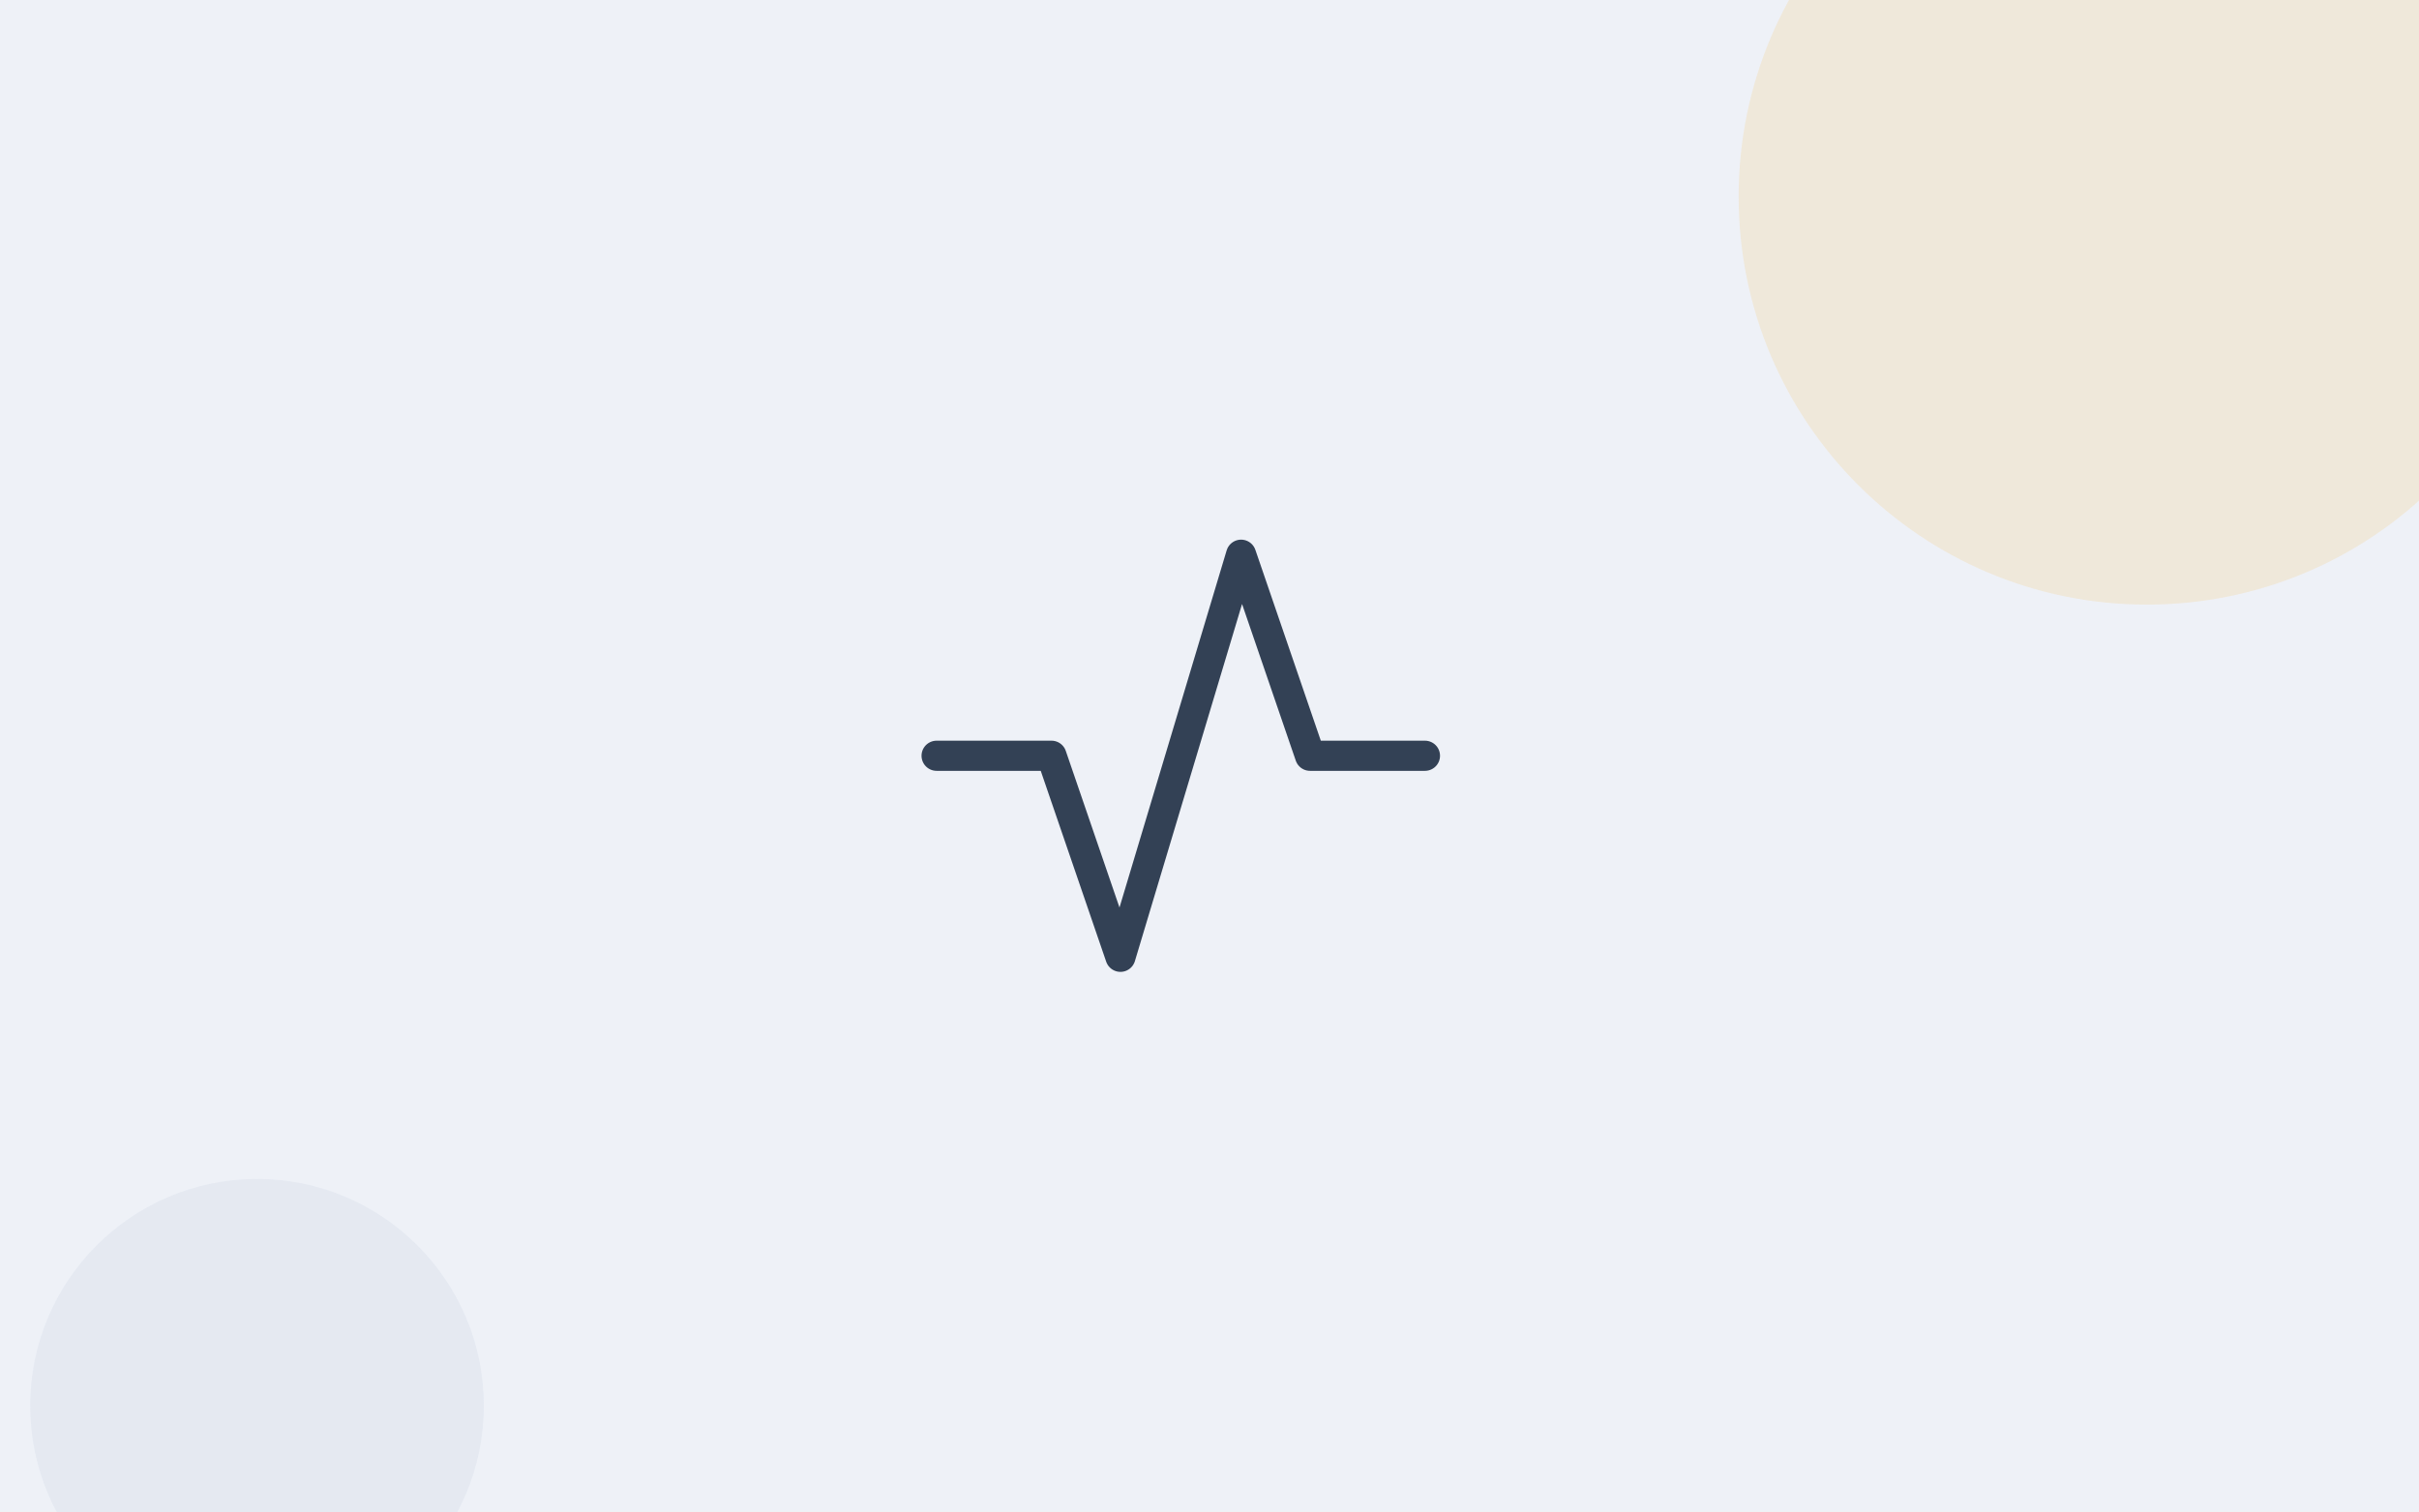
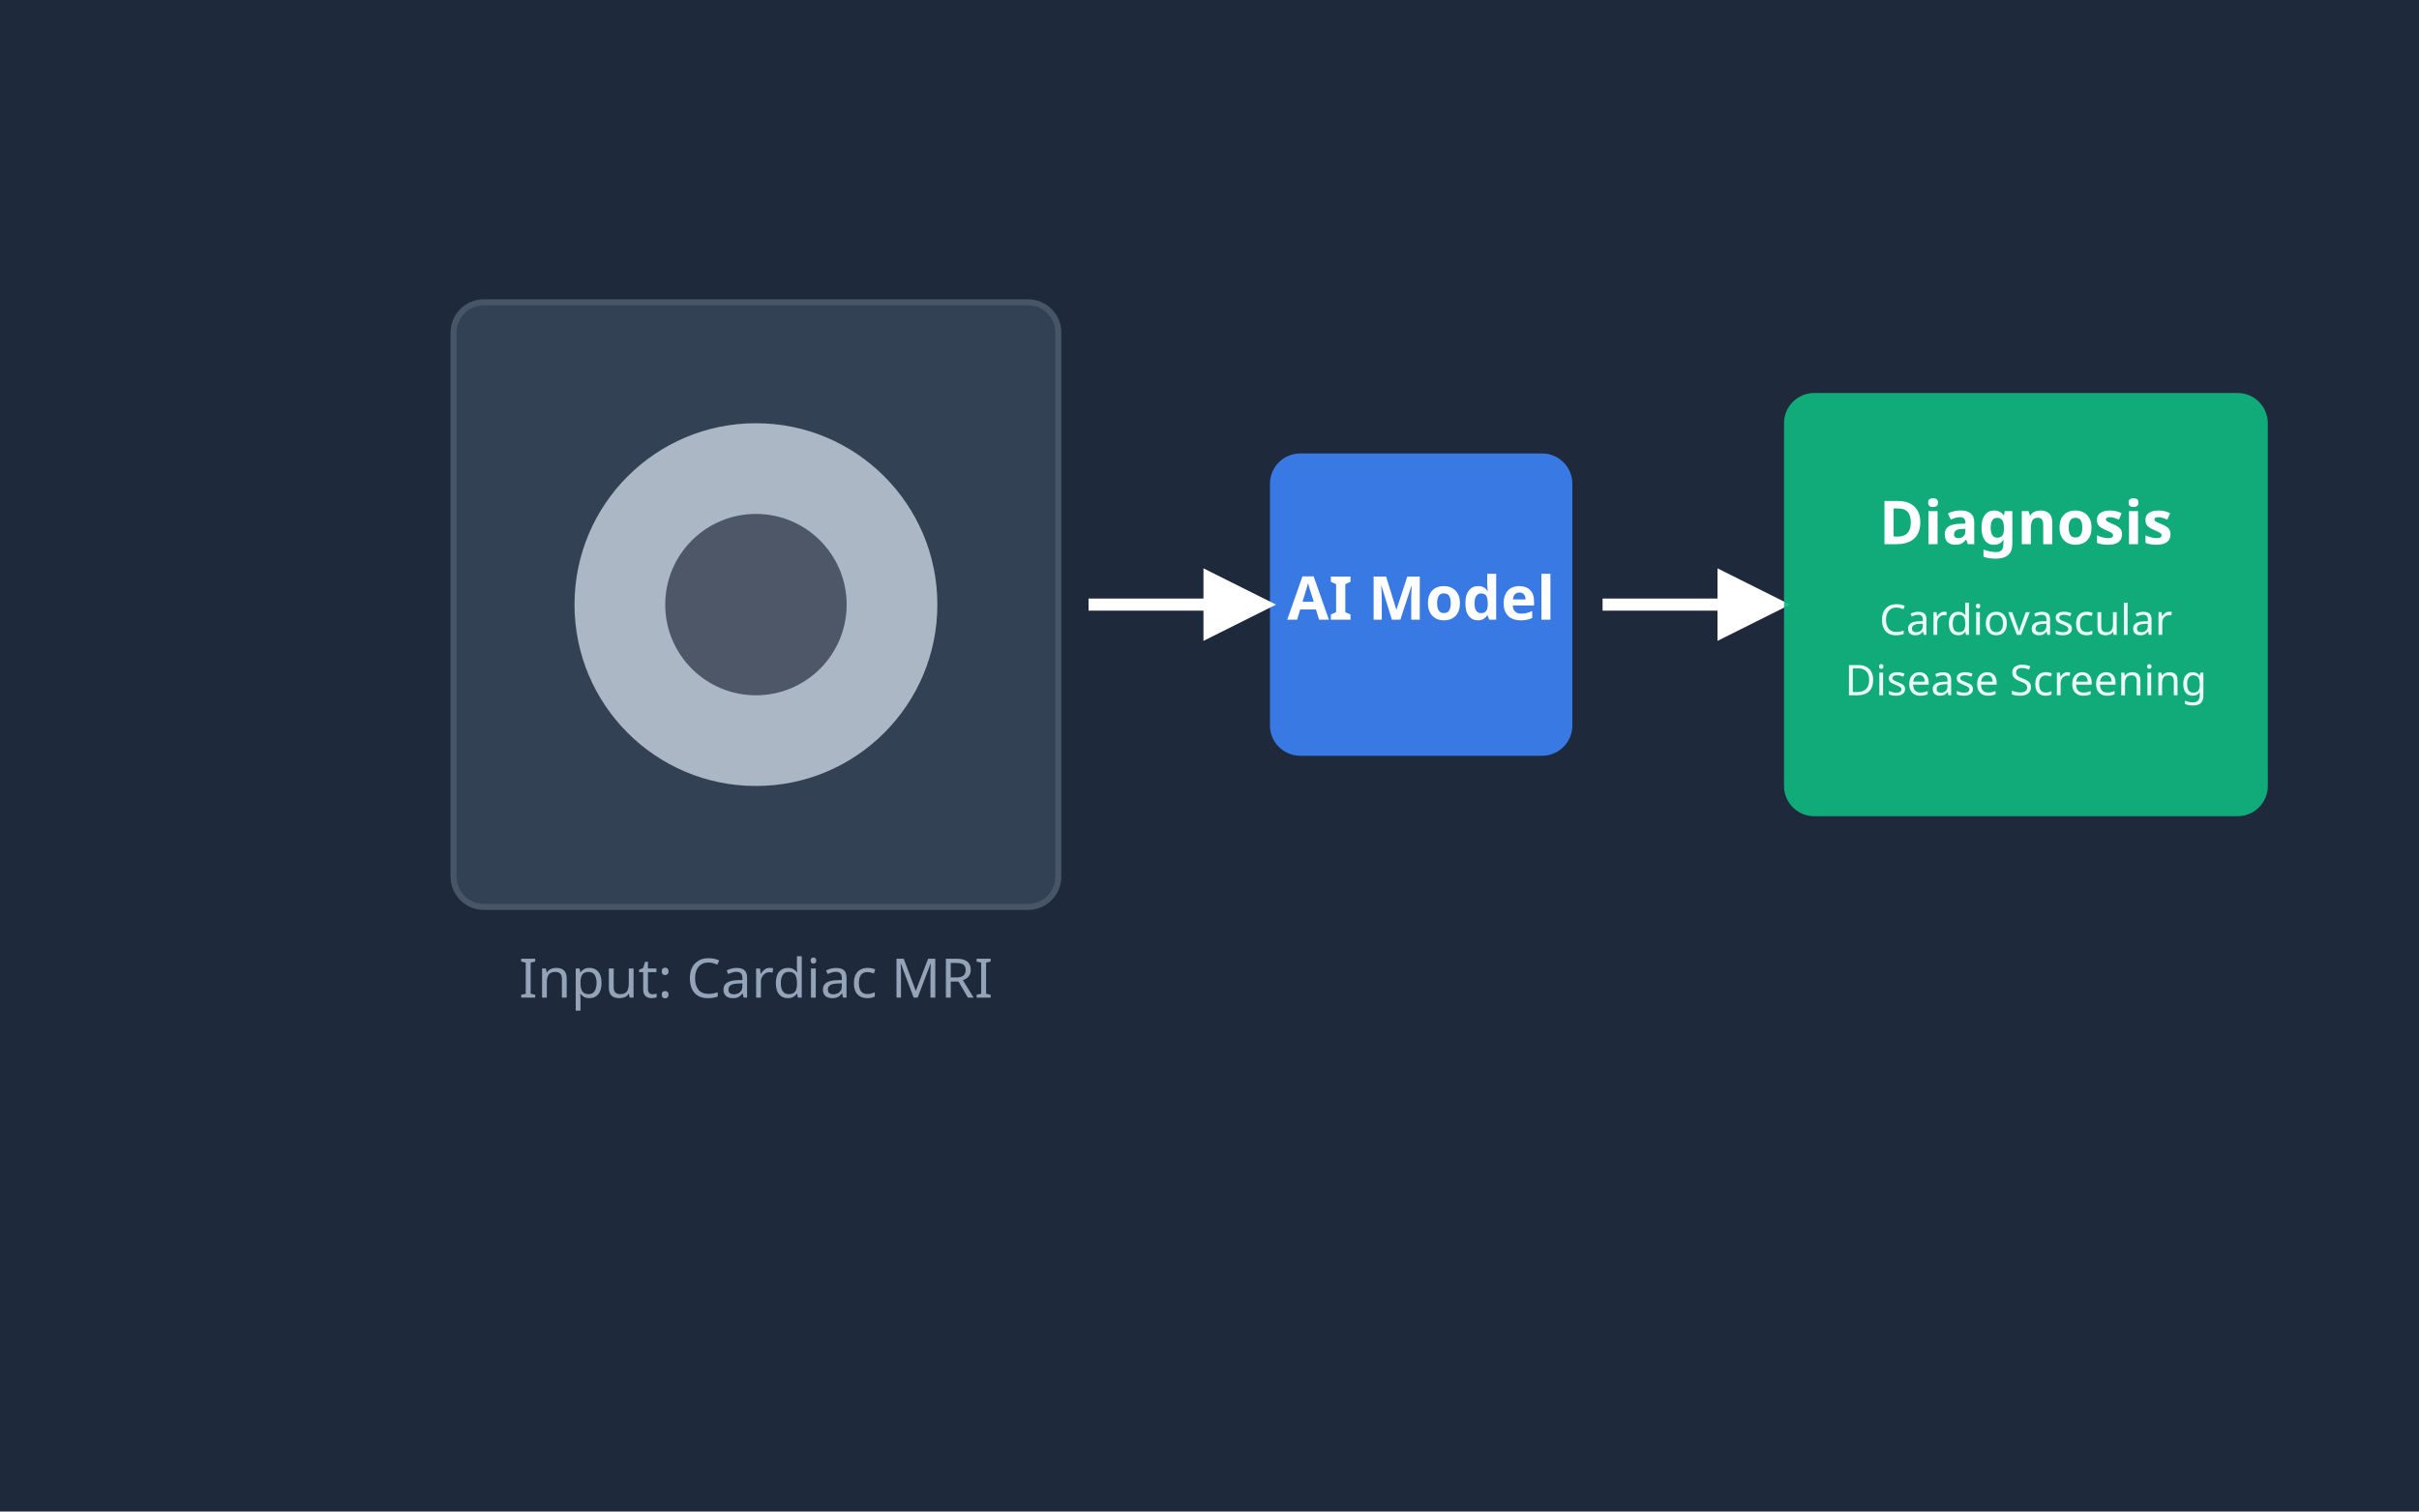
- <svg xmlns="http://www.w3.org/2000/svg" viewBox="0 0 320 200" fill="none">
-   <rect width="320" height="200" fill="#eef1f7" />
-   <circle cx="284" cy="26" r="54" fill="#f0e4cd" opacity="0.7" />
-   <circle cx="34" cy="186" r="30" fill="#e2e7f0" opacity="0.8" />
-   <g transform="translate(114.4,54.4) scale(3.8)" stroke="#334155" stroke-width="1.05" stroke-linecap="round" stroke-linejoin="round" fill="none">
-     <path d="M2.5 12h4l2.4 7 4.2-14 2.4 7h4" />
-   </g>
+ <svg xmlns="http://www.w3.org/2000/svg" viewBox="0 0 800 500" font-family="sans-serif">
+   <rect width="800" height="500" fill="#1e293b" />
+   <rect x="150" y="100" width="200" height="200" rx="10" fill="#334155" stroke="#475569" stroke-width="2" />
+   <circle cx="250" cy="200" r="60" fill="#cbd5e1" opacity="0.8" />
+   <circle cx="250" cy="200" r="30" fill="#0f172a" opacity="0.6" />
+   <text x="250" y="330" text-anchor="middle" font-size="18" fill="#94a3b8">Input: Cardiac MRI</text>
+   <rect x="420" y="150" width="100" height="100" rx="10" fill="#3b82f6" opacity="0.9" />
+   <text x="470" y="205" text-anchor="middle" font-size="20" fill="#fff" font-weight="bold">AI Model</text>
+   <line x1="360" y1="200" x2="410" y2="200" stroke="#fff" stroke-width="4" marker-end="url(#arrow-white)" />
+   <line x1="530" y1="200" x2="580" y2="200" stroke="#fff" stroke-width="4" marker-end="url(#arrow-white)" />
+   <rect x="590" y="130" width="160" height="140" rx="10" fill="#10b981" opacity="0.9" />
+   <text x="670" y="180" text-anchor="middle" font-size="20" fill="#fff" font-weight="bold">Diagnosis</text>
+   <text x="670" y="210" text-anchor="middle" font-size="14" fill="#ecfdf5">Cardiovascular</text>
+   <text x="670" y="230" text-anchor="middle" font-size="14" fill="#ecfdf5">Disease Screening</text>
+   <defs>
+     <marker id="arrow-white" viewBox="0 0 10 10" refX="5" refY="5" markerWidth="6" markerHeight="6" orient="auto-start-reverse">
+       <path d="M 0 0 L 10 5 L 0 10 z" fill="#fff" />
+     </marker>
+   </defs>
</svg>
